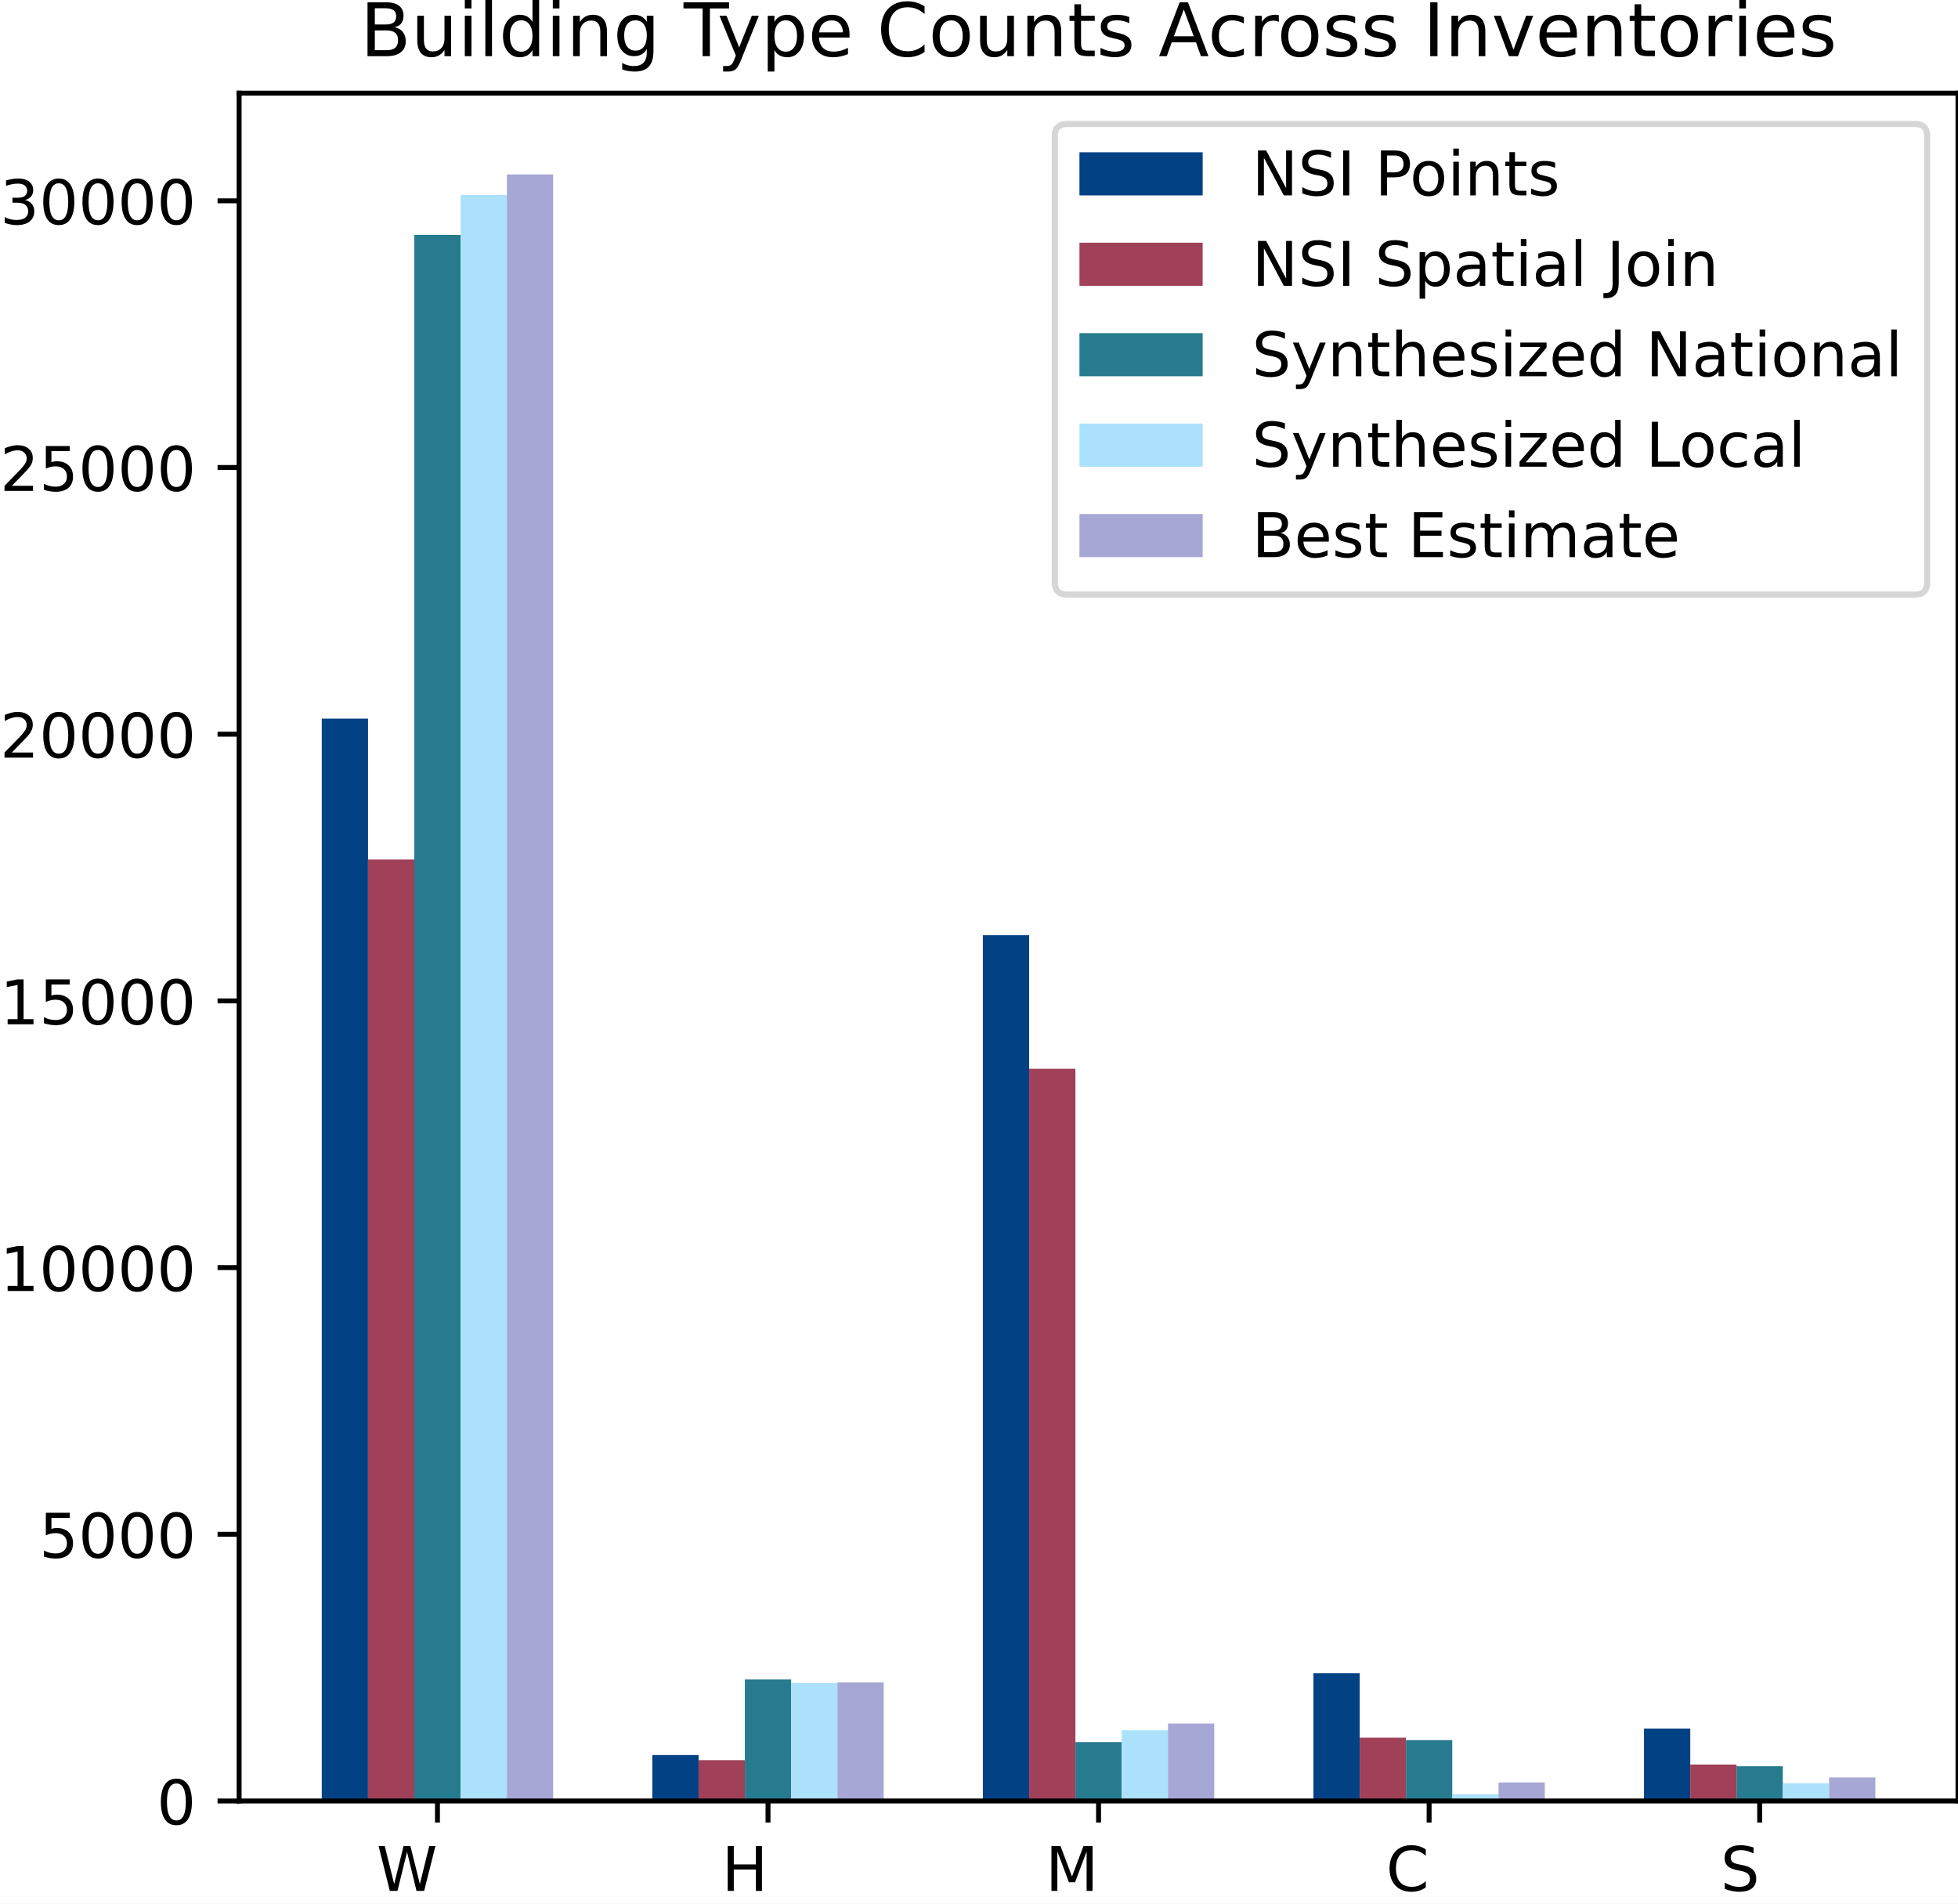
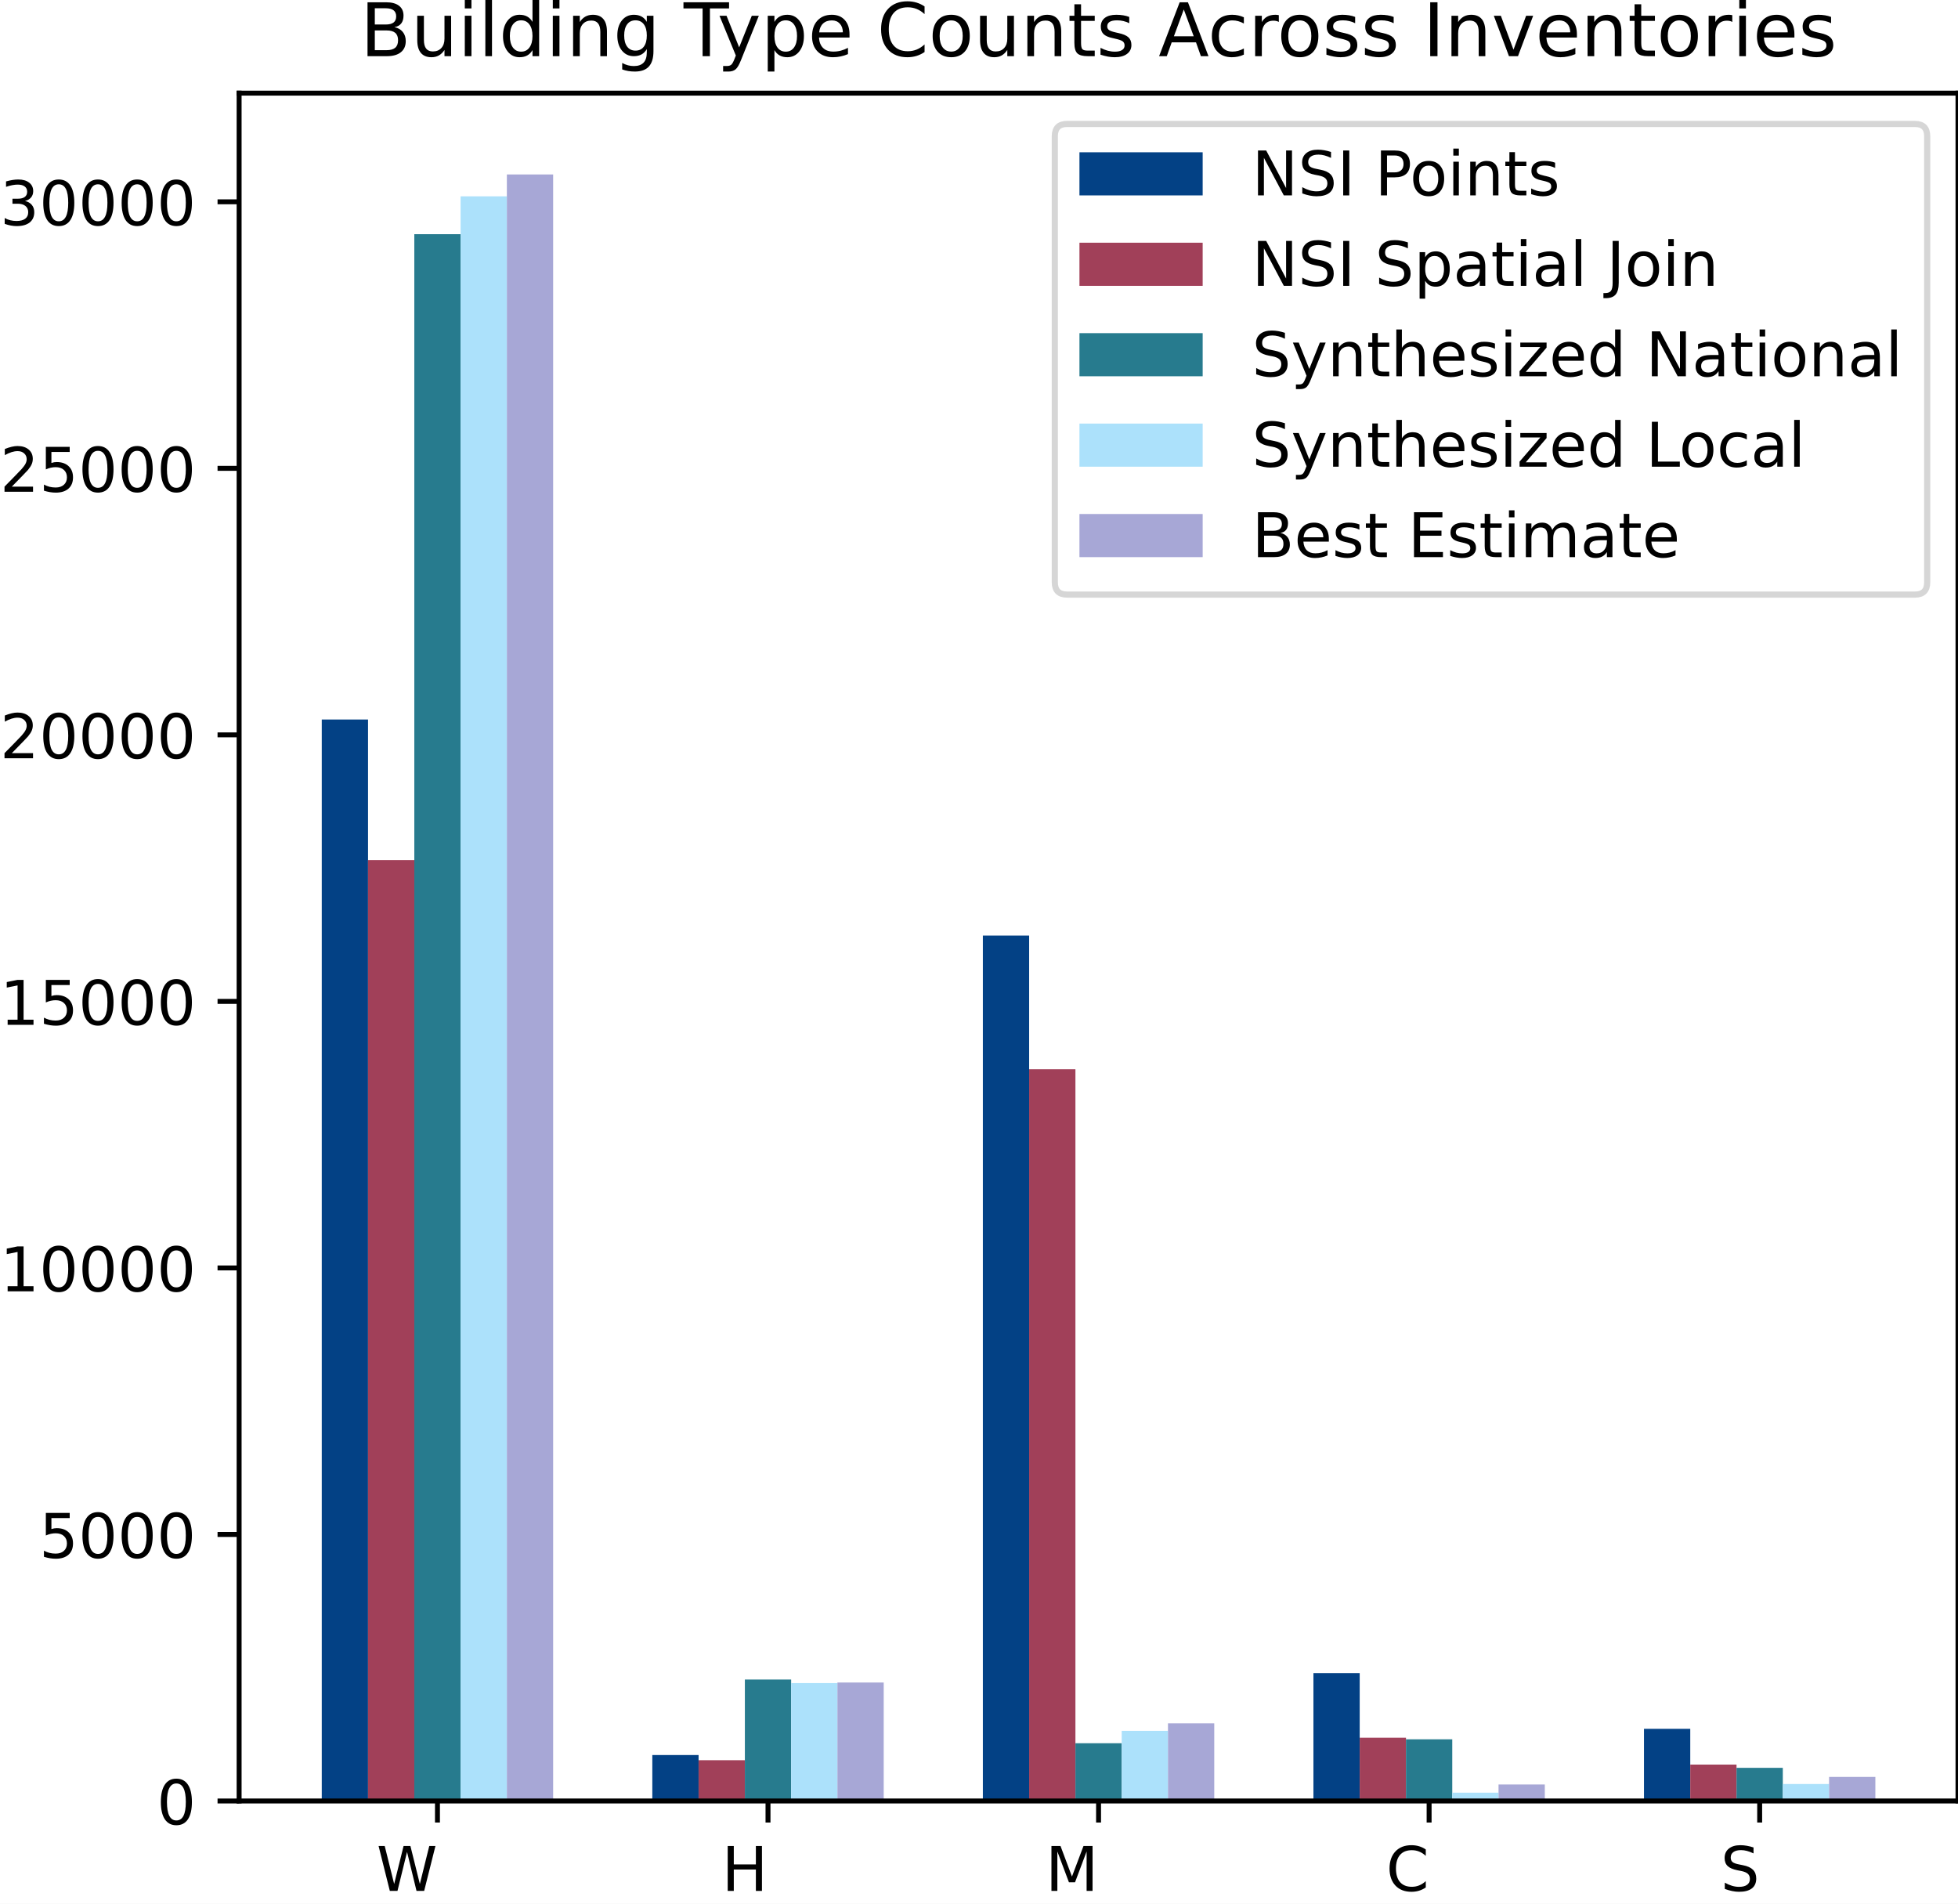
<svg xmlns="http://www.w3.org/2000/svg" xmlns:xlink="http://www.w3.org/1999/xlink" width="317.812pt" height="308.996pt" viewBox="0 0 317.812 308.996" version="1.1">
  <defs>
    <style type="text/css">*{stroke-linejoin: round; stroke-linecap: butt}</style>
  </defs>
  <g id="figure_1">
    <g id="patch_1">
      <path d="M 0 308.996  L 317.812 308.996  L 317.812 0  L 0 0  z " style="fill: #ffffff" />
    </g>
    <g id="axes_1">
      <g id="patch_2">
        <path d="M 38.812 292.318  L 317.812 292.318  L 317.812 15.118  L 38.812 15.118  z " style="fill: #ffffff" />
      </g>
      <g id="patch_3">
-         <path d="M 52.226 292.318  L 59.737 292.318  L 59.737 116.641  L 52.226 116.641  z " clip-path="url(#pee142f0786)" style="fill: #034185" />
+         <path d="M 52.226 292.318  L 59.737 292.318  L 59.737 116.785  L 52.226 116.785  z " clip-path="url(#p6fc66bb9ae)" style="fill: #034185" />
      </g>
      <g id="patch_4">
-         <path d="M 105.88 292.318  L 113.391 292.318  L 113.391 284.864  L 105.88 284.864  z " clip-path="url(#pee142f0786)" style="fill: #034185" />
+         <path d="M 105.88 292.318  L 113.391 292.318  L 113.391 284.86  L 105.88 284.86  z " clip-path="url(#p6fc66bb9ae)" style="fill: #034185" />
      </g>
      <g id="patch_5">
-         <path d="M 159.534 292.318  L 167.045 292.318  L 167.045 151.799  L 159.534 151.799  z " clip-path="url(#pee142f0786)" style="fill: #034185" />
+         <path d="M 159.534 292.318  L 167.045 292.318  L 167.045 151.852  L 159.534 151.852  z " clip-path="url(#p6fc66bb9ae)" style="fill: #034185" />
      </g>
      <g id="patch_6">
-         <path d="M 213.188 292.318  L 220.699 292.318  L 220.699 271.575  L 213.188 271.575  z " clip-path="url(#pee142f0786)" style="fill: #034185" />
+         <path d="M 213.188 292.318  L 220.699 292.318  L 220.699 271.562  L 213.188 271.562  z " clip-path="url(#p6fc66bb9ae)" style="fill: #034185" />
      </g>
      <g id="patch_7">
-         <path d="M 266.841 292.318  L 274.353 292.318  L 274.353 280.561  L 266.841 280.561  z " clip-path="url(#pee142f0786)" style="fill: #034185" />
+         <path d="M 266.841 292.318  L 274.353 292.318  L 274.353 280.603  L 266.841 280.603  z " clip-path="url(#p6fc66bb9ae)" style="fill: #034185" />
      </g>
      <g id="patch_8">
-         <path d="M 59.737 292.318  L 67.249 292.318  L 67.249 139.506  L 59.737 139.506  z " clip-path="url(#pee142f0786)" style="fill: #a14059" />
+         <path d="M 59.737 292.318  L 67.249 292.318  L 67.249 139.601  L 59.737 139.601  z " clip-path="url(#p6fc66bb9ae)" style="fill: #a14059" />
      </g>
      <g id="patch_9">
-         <path d="M 113.391 292.318  L 120.903 292.318  L 120.903 285.695  L 113.391 285.695  z " clip-path="url(#pee142f0786)" style="fill: #a14059" />
+         <path d="M 113.391 292.318  L 120.903 292.318  L 120.903 285.699  L 113.391 285.699  z " clip-path="url(#p6fc66bb9ae)" style="fill: #a14059" />
      </g>
      <g id="patch_10">
-         <path d="M 167.045 292.318  L 174.557 292.318  L 174.557 173.477  L 167.045 173.477  z " clip-path="url(#pee142f0786)" style="fill: #a14059" />
+         <path d="M 167.045 292.318  L 174.557 292.318  L 174.557 173.551  L 167.045 173.551  z " clip-path="url(#p6fc66bb9ae)" style="fill: #a14059" />
      </g>
      <g id="patch_11">
-         <path d="M 220.699 292.318  L 228.211 292.318  L 228.211 282.042  L 220.699 282.042  z " clip-path="url(#pee142f0786)" style="fill: #a14059" />
+         <path d="M 220.699 292.318  L 228.211 292.318  L 228.211 282.048  L 220.699 282.048  z " clip-path="url(#p6fc66bb9ae)" style="fill: #a14059" />
      </g>
      <g id="patch_12">
-         <path d="M 274.353 292.318  L 281.864 292.318  L 281.864 286.405  L 274.353 286.405  z " clip-path="url(#pee142f0786)" style="fill: #a14059" />
+         <path d="M 274.353 292.318  L 281.864 292.318  L 281.864 286.409  L 274.353 286.409  z " clip-path="url(#p6fc66bb9ae)" style="fill: #a14059" />
      </g>
      <g id="patch_13">
-         <path d="M 67.249 292.318  L 74.761 292.318  L 74.761 38.136  L 67.249 38.136  z " clip-path="url(#pee142f0786)" style="fill: #277b8e" />
+         <path d="M 67.249 292.318  L 74.761 292.318  L 74.761 38.008  L 67.249 38.008  z " clip-path="url(#p6fc66bb9ae)" style="fill: #277b8e" />
      </g>
      <g id="patch_14">
-         <path d="M 120.903 292.318  L 128.414 292.318  L 128.414 272.596  L 120.903 272.596  z " clip-path="url(#pee142f0786)" style="fill: #277b8e" />
+         <path d="M 120.903 292.318  L 128.414 292.318  L 128.414 272.609  L 120.903 272.609  z " clip-path="url(#p6fc66bb9ae)" style="fill: #277b8e" />
      </g>
      <g id="patch_15">
-         <path d="M 174.557 292.318  L 182.068 292.318  L 182.068 282.76  L 174.557 282.76  z " clip-path="url(#pee142f0786)" style="fill: #277b8e" />
+         <path d="M 174.557 292.318  L 182.068 292.318  L 182.068 282.948  L 174.557 282.948  z " clip-path="url(#p6fc66bb9ae)" style="fill: #277b8e" />
      </g>
      <g id="patch_16">
-         <path d="M 228.211 292.318  L 235.722 292.318  L 235.722 282.449  L 228.211 282.449  z " clip-path="url(#pee142f0786)" style="fill: #277b8e" />
+         <path d="M 228.211 292.318  L 235.722 292.318  L 235.722 282.308  L 228.211 282.308  z " clip-path="url(#p6fc66bb9ae)" style="fill: #277b8e" />
      </g>
      <g id="patch_17">
-         <path d="M 281.864 292.318  L 289.376 292.318  L 289.376 286.682  L 281.864 286.682  z " clip-path="url(#pee142f0786)" style="fill: #277b8e" />
+         <path d="M 281.864 292.318  L 289.376 292.318  L 289.376 286.937  L 281.864 286.937  z " clip-path="url(#p6fc66bb9ae)" style="fill: #277b8e" />
      </g>
      <g id="patch_18">
-         <path d="M 74.761 292.318  L 82.272 292.318  L 82.272 31.643  L 74.761 31.643  z " clip-path="url(#pee142f0786)" style="fill: #ace1fb" />
+         <path d="M 74.761 292.318  L 82.272 292.318  L 82.272 31.865  L 74.761 31.865  z " clip-path="url(#p6fc66bb9ae)" style="fill: #ace1fb" />
      </g>
      <g id="patch_19">
-         <path d="M 128.414 292.318  L 135.926 292.318  L 135.926 273.168  L 128.414 273.168  z " clip-path="url(#pee142f0786)" style="fill: #ace1fb" />
+         <path d="M 128.414 292.318  L 135.926 292.318  L 135.926 273.18  L 128.414 273.18  z " clip-path="url(#p6fc66bb9ae)" style="fill: #ace1fb" />
      </g>
      <g id="patch_20">
-         <path d="M 182.068 292.318  L 189.58 292.318  L 189.58 280.847  L 182.068 280.847  z " clip-path="url(#pee142f0786)" style="fill: #ace1fb" />
+         <path d="M 182.068 292.318  L 189.58 292.318  L 189.58 280.941  L 182.068 280.941  z " clip-path="url(#p6fc66bb9ae)" style="fill: #ace1fb" />
      </g>
      <g id="patch_21">
-         <path d="M 235.722 292.318  L 243.234 292.318  L 243.234 291.236  L 235.722 291.236  z " clip-path="url(#pee142f0786)" style="fill: #ace1fb" />
+         <path d="M 235.722 292.318  L 243.234 292.318  L 243.234 290.968  L 235.722 290.968  z " clip-path="url(#p6fc66bb9ae)" style="fill: #ace1fb" />
      </g>
      <g id="patch_22">
-         <path d="M 289.376 292.318  L 296.887 292.318  L 296.887 289.444  L 289.376 289.444  z " clip-path="url(#pee142f0786)" style="fill: #ace1fb" />
+         <path d="M 289.376 292.318  L 296.887 292.318  L 296.887 289.567  L 289.376 289.567  z " clip-path="url(#p6fc66bb9ae)" style="fill: #ace1fb" />
      </g>
      <g id="patch_23">
-         <path d="M 82.272 292.318  L 89.784 292.318  L 89.784 28.318  L 82.272 28.318  z " clip-path="url(#pee142f0786)" style="fill: #a7a7d6" />
+         <path d="M 82.272 292.318  L 89.784 292.318  L 89.784 28.318  L 82.272 28.318  z " clip-path="url(#p6fc66bb9ae)" style="fill: #a7a7d6" />
      </g>
      <g id="patch_24">
-         <path d="M 135.926 292.318  L 143.438 292.318  L 143.438 273.081  L 135.926 273.081  z " clip-path="url(#pee142f0786)" style="fill: #a7a7d6" />
+         <path d="M 135.926 292.318  L 143.438 292.318  L 143.438 273.093  L 135.926 273.093  z " clip-path="url(#p6fc66bb9ae)" style="fill: #a7a7d6" />
      </g>
      <g id="patch_25">
-         <path d="M 189.58 292.318  L 197.091 292.318  L 197.091 279.748  L 189.58 279.748  z " clip-path="url(#pee142f0786)" style="fill: #a7a7d6" />
+         <path d="M 189.58 292.318  L 197.091 292.318  L 197.091 279.721  L 189.58 279.721  z " clip-path="url(#p6fc66bb9ae)" style="fill: #a7a7d6" />
      </g>
      <g id="patch_26">
-         <path d="M 243.234 292.318  L 250.745 292.318  L 250.745 289.314  L 243.234 289.314  z " clip-path="url(#pee142f0786)" style="fill: #a7a7d6" />
+         <path d="M 243.234 292.318  L 250.745 292.318  L 250.745 289.645  L 243.234 289.645  z " clip-path="url(#p6fc66bb9ae)" style="fill: #a7a7d6" />
      </g>
      <g id="patch_27">
-         <path d="M 296.887 292.318  L 304.399 292.318  L 304.399 288.5  L 296.887 288.5  z " clip-path="url(#pee142f0786)" style="fill: #a7a7d6" />
+         <path d="M 296.887 292.318  L 304.399 292.318  L 304.399 288.416  L 296.887 288.416  z " clip-path="url(#p6fc66bb9ae)" style="fill: #a7a7d6" />
      </g>
      <g id="matplotlib.axis_1">
        <g id="xtick_1">
          <g id="line2d_1">
            <defs>
-               <path id="mce83e82f68" d="M 0 0  L 0 3.5  " style="stroke: #000000; stroke-width: 0.8" />
-             </defs>
-             <g>
-               <use xlink:href="#mce83e82f68" x="71.005" y="292.318" style="stroke: #000000; stroke-width: 0.8" />
+               <path id="mce2f09fac0" d="M 0 0  L 0 3.5  " style="stroke: #000000; stroke-width: 0.8" />
+             </defs>
+             <g>
+               <use xlink:href="#mce2f09fac0" x="71.005" y="292.318" style="stroke: #000000; stroke-width: 0.8" />
            </g>
          </g>
          <g id="text_1">
            <g transform="translate(61.11731 306.9166) scale(0.1 -0.1)">
              <defs>
                <path id="DejaVuSans-57" d="M 213 4666  L 850 4666  L 1831 722  L 2809 4666  L 3519 4666  L 4500 722  L 5478 4666  L 6119 4666  L 4947 0  L 4153 0  L 3169 4050  L 2175 0  L 1381 0  L 213 4666  z " transform="scale(0.015625)" />
              </defs>
              <use xlink:href="#DejaVuSans-57" />
            </g>
          </g>
        </g>
        <g id="xtick_2">
          <g id="line2d_2">
            <g>
-               <use xlink:href="#mce83e82f68" x="124.659" y="292.318" style="stroke: #000000; stroke-width: 0.8" />
+               <use xlink:href="#mce2f09fac0" x="124.659" y="292.318" style="stroke: #000000; stroke-width: 0.8" />
            </g>
          </g>
          <g id="text_2">
            <g transform="translate(117.1383 306.9166) scale(0.1 -0.1)">
              <defs>
                <path id="DejaVuSans-48" d="M 628 4666  L 1259 4666  L 1259 2753  L 3553 2753  L 3553 4666  L 4184 4666  L 4184 0  L 3553 0  L 3553 2222  L 1259 2222  L 1259 0  L 628 0  L 628 4666  z " transform="scale(0.015625)" />
              </defs>
              <use xlink:href="#DejaVuSans-48" />
            </g>
          </g>
        </g>
        <g id="xtick_3">
          <g id="line2d_3">
            <g>
-               <use xlink:href="#mce83e82f68" x="178.312" y="292.318" style="stroke: #000000; stroke-width: 0.8" />
+               <use xlink:href="#mce2f09fac0" x="178.312" y="292.318" style="stroke: #000000; stroke-width: 0.8" />
            </g>
          </g>
          <g id="text_3">
            <g transform="translate(169.6844 306.9166) scale(0.1 -0.1)">
              <defs>
                <path id="DejaVuSans-4d" d="M 628 4666  L 1569 4666  L 2759 1491  L 3956 4666  L 4897 4666  L 4897 0  L 4281 0  L 4281 4097  L 3078 897  L 2444 897  L 1241 4097  L 1241 0  L 628 0  L 628 4666  z " transform="scale(0.015625)" />
              </defs>
              <use xlink:href="#DejaVuSans-4d" />
            </g>
          </g>
        </g>
        <g id="xtick_4">
          <g id="line2d_4">
            <g>
-               <use xlink:href="#mce83e82f68" x="231.966" y="292.318" style="stroke: #000000; stroke-width: 0.8" />
+               <use xlink:href="#mce2f09fac0" x="231.966" y="292.318" style="stroke: #000000; stroke-width: 0.8" />
            </g>
          </g>
          <g id="text_4">
            <g transform="translate(224.9835 306.9166) scale(0.1 -0.1)">
              <defs>
                <path id="DejaVuSans-43" d="M 4122 4306  L 4122 3641  Q 3803 3938 3442 4084  Q 3081 4231 2675 4231  Q 1875 4231 1450 3742  Q 1025 3253 1025 2328  Q 1025 1406 1450 917  Q 1875 428 2675 428  Q 3081 428 3442 575  Q 3803 722 4122 1019  L 4122 359  Q 3791 134 3420 21  Q 3050 -91 2638 -91  Q 1578 -91 968 557  Q 359 1206 359 2328  Q 359 3453 968 4101  Q 1578 4750 2638 4750  Q 3056 4750 3426 4639  Q 3797 4528 4122 4306  z " transform="scale(0.015625)" />
              </defs>
              <use xlink:href="#DejaVuSans-43" />
            </g>
          </g>
        </g>
        <g id="xtick_5">
          <g id="line2d_5">
            <g>
-               <use xlink:href="#mce83e82f68" x="285.62" y="292.318" style="stroke: #000000; stroke-width: 0.8" />
+               <use xlink:href="#mce2f09fac0" x="285.62" y="292.318" style="stroke: #000000; stroke-width: 0.8" />
            </g>
          </g>
          <g id="text_5">
            <g transform="translate(279.2718 306.9166) scale(0.1 -0.1)">
              <defs>
                <path id="DejaVuSans-53" d="M 3425 4513  L 3425 3897  Q 3066 4069 2747 4153  Q 2428 4238 2131 4238  Q 1616 4238 1336 4038  Q 1056 3838 1056 3469  Q 1056 3159 1242 3001  Q 1428 2844 1947 2747  L 2328 2669  Q 3034 2534 3370 2195  Q 3706 1856 3706 1288  Q 3706 609 3251 259  Q 2797 -91 1919 -91  Q 1588 -91 1214 -16  Q 841 59 441 206  L 441 856  Q 825 641 1194 531  Q 1563 422 1919 422  Q 2459 422 2753 634  Q 3047 847 3047 1241  Q 3047 1584 2836 1778  Q 2625 1972 2144 2069  L 1759 2144  Q 1053 2284 737 2584  Q 422 2884 422 3419  Q 422 4038 858 4394  Q 1294 4750 2059 4750  Q 2388 4750 2728 4690  Q 3069 4631 3425 4513  z " transform="scale(0.015625)" />
              </defs>
              <use xlink:href="#DejaVuSans-53" />
            </g>
          </g>
        </g>
      </g>
      <g id="matplotlib.axis_2">
        <g id="ytick_1">
          <g id="line2d_6">
            <defs>
-               <path id="m34fc16052d" d="M 0 0  L -3.5 0  " style="stroke: #000000; stroke-width: 0.8" />
-             </defs>
-             <g>
-               <use xlink:href="#m34fc16052d" x="38.812" y="292.318" style="stroke: #000000; stroke-width: 0.8" />
+               <path id="m900a3a35f1" d="M 0 0  L -3.5 0  " style="stroke: #000000; stroke-width: 0.8" />
+             </defs>
+             <g>
+               <use xlink:href="#m900a3a35f1" x="38.812" y="292.318" style="stroke: #000000; stroke-width: 0.8" />
            </g>
          </g>
          <g id="text_6">
            <g transform="translate(25.45 296.1173) scale(0.1 -0.1)">
              <defs>
                <path id="DejaVuSans-30" d="M 2034 4250  Q 1547 4250 1301 3770  Q 1056 3291 1056 2328  Q 1056 1369 1301 889  Q 1547 409 2034 409  Q 2525 409 2770 889  Q 3016 1369 3016 2328  Q 3016 3291 2770 3770  Q 2525 4250 2034 4250  z M 2034 4750  Q 2819 4750 3233 4129  Q 3647 3509 3647 2328  Q 3647 1150 3233 529  Q 2819 -91 2034 -91  Q 1250 -91 836 529  Q 422 1150 422 2328  Q 422 3509 836 4129  Q 1250 4750 2034 4750  z " transform="scale(0.015625)" />
              </defs>
              <use xlink:href="#DejaVuSans-30" />
            </g>
          </g>
        </g>
        <g id="ytick_2">
          <g id="line2d_7">
            <g>
-               <use xlink:href="#m34fc16052d" x="38.812" y="249.031" style="stroke: #000000; stroke-width: 0.8" />
+               <use xlink:href="#m900a3a35f1" x="38.812" y="249.058" style="stroke: #000000; stroke-width: 0.8" />
            </g>
          </g>
          <g id="text_7">
-             <g transform="translate(6.3625 252.8301) scale(0.1 -0.1)">
+             <g transform="translate(6.3625 252.8571) scale(0.1 -0.1)">
              <defs>
                <path id="DejaVuSans-35" d="M 691 4666  L 3169 4666  L 3169 4134  L 1269 4134  L 1269 2991  Q 1406 3038 1543 3061  Q 1681 3084 1819 3084  Q 2600 3084 3056 2656  Q 3513 2228 3513 1497  Q 3513 744 3044 326  Q 2575 -91 1722 -91  Q 1428 -91 1123 -41  Q 819 9 494 109  L 494 744  Q 775 591 1075 516  Q 1375 441 1709 441  Q 2250 441 2565 725  Q 2881 1009 2881 1497  Q 2881 1984 2565 2268  Q 2250 2553 1709 2553  Q 1456 2553 1204 2497  Q 953 2441 691 2322  L 691 4666  z " transform="scale(0.015625)" />
              </defs>
              <use xlink:href="#DejaVuSans-35" />
              <use xlink:href="#DejaVuSans-30" transform="translate(63.62305 0)" />
              <use xlink:href="#DejaVuSans-30" transform="translate(127.2461 0)" />
              <use xlink:href="#DejaVuSans-30" transform="translate(190.8691 0)" />
            </g>
          </g>
        </g>
        <g id="ytick_3">
          <g id="line2d_8">
            <g>
-               <use xlink:href="#m34fc16052d" x="38.812" y="205.744" style="stroke: #000000; stroke-width: 0.8" />
+               <use xlink:href="#m900a3a35f1" x="38.812" y="205.798" style="stroke: #000000; stroke-width: 0.8" />
            </g>
          </g>
          <g id="text_8">
-             <g transform="translate(0 209.5429) scale(0.1 -0.1)">
+             <g transform="translate(0 209.5968) scale(0.1 -0.1)">
              <defs>
                <path id="DejaVuSans-31" d="M 794 531  L 1825 531  L 1825 4091  L 703 3866  L 703 4441  L 1819 4666  L 2450 4666  L 2450 531  L 3481 531  L 3481 0  L 794 0  L 794 531  z " transform="scale(0.015625)" />
              </defs>
              <use xlink:href="#DejaVuSans-31" />
              <use xlink:href="#DejaVuSans-30" transform="translate(63.62305 0)" />
              <use xlink:href="#DejaVuSans-30" transform="translate(127.2461 0)" />
              <use xlink:href="#DejaVuSans-30" transform="translate(190.8691 0)" />
              <use xlink:href="#DejaVuSans-30" transform="translate(254.4922 0)" />
            </g>
          </g>
        </g>
        <g id="ytick_4">
          <g id="line2d_9">
            <g>
-               <use xlink:href="#m34fc16052d" x="38.812" y="162.457" style="stroke: #000000; stroke-width: 0.8" />
+               <use xlink:href="#m900a3a35f1" x="38.812" y="162.537" style="stroke: #000000; stroke-width: 0.8" />
            </g>
          </g>
          <g id="text_9">
-             <g transform="translate(0 166.2557) scale(0.1 -0.1)">
+             <g transform="translate(0 166.3366) scale(0.1 -0.1)">
              <use xlink:href="#DejaVuSans-31" />
              <use xlink:href="#DejaVuSans-35" transform="translate(63.62305 0)" />
              <use xlink:href="#DejaVuSans-30" transform="translate(127.2461 0)" />
              <use xlink:href="#DejaVuSans-30" transform="translate(190.8691 0)" />
              <use xlink:href="#DejaVuSans-30" transform="translate(254.4922 0)" />
            </g>
          </g>
        </g>
        <g id="ytick_5">
          <g id="line2d_10">
            <g>
-               <use xlink:href="#m34fc16052d" x="38.812" y="119.169" style="stroke: #000000; stroke-width: 0.8" />
+               <use xlink:href="#m900a3a35f1" x="38.812" y="119.277" style="stroke: #000000; stroke-width: 0.8" />
            </g>
          </g>
          <g id="text_10">
-             <g transform="translate(0 122.9685) scale(0.1 -0.1)">
+             <g transform="translate(0 123.0763) scale(0.1 -0.1)">
              <defs>
                <path id="DejaVuSans-32" d="M 1228 531  L 3431 531  L 3431 0  L 469 0  L 469 531  Q 828 903 1448 1529  Q 2069 2156 2228 2338  Q 2531 2678 2651 2914  Q 2772 3150 2772 3378  Q 2772 3750 2511 3984  Q 2250 4219 1831 4219  Q 1534 4219 1204 4116  Q 875 4013 500 3803  L 500 4441  Q 881 4594 1212 4672  Q 1544 4750 1819 4750  Q 2544 4750 2975 4387  Q 3406 4025 3406 3419  Q 3406 3131 3298 2873  Q 3191 2616 2906 2266  Q 2828 2175 2409 1742  Q 1991 1309 1228 531  z " transform="scale(0.015625)" />
              </defs>
              <use xlink:href="#DejaVuSans-32" />
              <use xlink:href="#DejaVuSans-30" transform="translate(63.62305 0)" />
              <use xlink:href="#DejaVuSans-30" transform="translate(127.2461 0)" />
              <use xlink:href="#DejaVuSans-30" transform="translate(190.8691 0)" />
              <use xlink:href="#DejaVuSans-30" transform="translate(254.4922 0)" />
            </g>
          </g>
        </g>
        <g id="ytick_6">
          <g id="line2d_11">
            <g>
-               <use xlink:href="#m34fc16052d" x="38.812" y="75.882" style="stroke: #000000; stroke-width: 0.8" />
+               <use xlink:href="#m900a3a35f1" x="38.812" y="76.017" style="stroke: #000000; stroke-width: 0.8" />
            </g>
          </g>
          <g id="text_11">
-             <g transform="translate(0 79.68132) scale(0.1 -0.1)">
+             <g transform="translate(0 79.8161) scale(0.1 -0.1)">
              <use xlink:href="#DejaVuSans-32" />
              <use xlink:href="#DejaVuSans-35" transform="translate(63.62305 0)" />
              <use xlink:href="#DejaVuSans-30" transform="translate(127.2461 0)" />
              <use xlink:href="#DejaVuSans-30" transform="translate(190.8691 0)" />
              <use xlink:href="#DejaVuSans-30" transform="translate(254.4922 0)" />
            </g>
          </g>
        </g>
        <g id="ytick_7">
          <g id="line2d_12">
            <g>
-               <use xlink:href="#m34fc16052d" x="38.812" y="32.595" style="stroke: #000000; stroke-width: 0.8" />
+               <use xlink:href="#m900a3a35f1" x="38.812" y="32.757" style="stroke: #000000; stroke-width: 0.8" />
            </g>
          </g>
          <g id="text_12">
-             <g transform="translate(0 36.39412) scale(0.1 -0.1)">
+             <g transform="translate(0 36.55584) scale(0.1 -0.1)">
              <defs>
                <path id="DejaVuSans-33" d="M 2597 2516  Q 3050 2419 3304 2112  Q 3559 1806 3559 1356  Q 3559 666 3084 287  Q 2609 -91 1734 -91  Q 1441 -91 1130 -33  Q 819 25 488 141  L 488 750  Q 750 597 1062 519  Q 1375 441 1716 441  Q 2309 441 2620 675  Q 2931 909 2931 1356  Q 2931 1769 2642 2001  Q 2353 2234 1838 2234  L 1294 2234  L 1294 2753  L 1863 2753  Q 2328 2753 2575 2939  Q 2822 3125 2822 3475  Q 2822 3834 2567 4026  Q 2313 4219 1838 4219  Q 1578 4219 1281 4162  Q 984 4106 628 3988  L 628 4550  Q 988 4650 1302 4700  Q 1616 4750 1894 4750  Q 2613 4750 3031 4423  Q 3450 4097 3450 3541  Q 3450 3153 3228 2886  Q 3006 2619 2597 2516  z " transform="scale(0.015625)" />
              </defs>
              <use xlink:href="#DejaVuSans-33" />
              <use xlink:href="#DejaVuSans-30" transform="translate(63.62305 0)" />
              <use xlink:href="#DejaVuSans-30" transform="translate(127.2461 0)" />
              <use xlink:href="#DejaVuSans-30" transform="translate(190.8691 0)" />
              <use xlink:href="#DejaVuSans-30" transform="translate(254.4922 0)" />
            </g>
          </g>
        </g>
      </g>
      <g id="patch_28">
        <path d="M 38.812 292.318  L 38.812 15.118  " style="fill: none; stroke: #000000; stroke-width: 0.8; stroke-linejoin: miter; stroke-linecap: square" />
      </g>
      <g id="patch_29">
        <path d="M 317.812 292.318  L 317.812 15.118  " style="fill: none; stroke: #000000; stroke-width: 0.8; stroke-linejoin: miter; stroke-linecap: square" />
      </g>
      <g id="patch_30">
        <path d="M 38.812 292.318  L 317.812 292.318  " style="fill: none; stroke: #000000; stroke-width: 0.8; stroke-linejoin: miter; stroke-linecap: square" />
      </g>
      <g id="patch_31">
        <path d="M 38.812 15.118  L 317.812 15.118  " style="fill: none; stroke: #000000; stroke-width: 0.8; stroke-linejoin: miter; stroke-linecap: square" />
      </g>
      <g id="text_13">
        <g transform="translate(58.47656 9.118125) scale(0.12 -0.12)">
          <defs>
            <path id="DejaVuSans-42" d="M 1259 2228  L 1259 519  L 2272 519  Q 2781 519 3026 730  Q 3272 941 3272 1375  Q 3272 1813 3026 2020  Q 2781 2228 2272 2228  L 1259 2228  z M 1259 4147  L 1259 2741  L 2194 2741  Q 2656 2741 2882 2914  Q 3109 3088 3109 3444  Q 3109 3797 2882 3972  Q 2656 4147 2194 4147  L 1259 4147  z M 628 4666  L 2241 4666  Q 2963 4666 3353 4366  Q 3744 4066 3744 3513  Q 3744 3084 3544 2831  Q 3344 2578 2956 2516  Q 3422 2416 3680 2098  Q 3938 1781 3938 1306  Q 3938 681 3513 340  Q 3088 0 2303 0  L 628 0  L 628 4666  z " transform="scale(0.015625)" />
            <path id="DejaVuSans-75" d="M 544 1381  L 544 3500  L 1119 3500  L 1119 1403  Q 1119 906 1312 657  Q 1506 409 1894 409  Q 2359 409 2629 706  Q 2900 1003 2900 1516  L 2900 3500  L 3475 3500  L 3475 0  L 2900 0  L 2900 538  Q 2691 219 2414 64  Q 2138 -91 1772 -91  Q 1169 -91 856 284  Q 544 659 544 1381  z M 1991 3584  L 1991 3584  z " transform="scale(0.015625)" />
            <path id="DejaVuSans-69" d="M 603 3500  L 1178 3500  L 1178 0  L 603 0  L 603 3500  z M 603 4863  L 1178 4863  L 1178 4134  L 603 4134  L 603 4863  z " transform="scale(0.015625)" />
            <path id="DejaVuSans-6c" d="M 603 4863  L 1178 4863  L 1178 0  L 603 0  L 603 4863  z " transform="scale(0.015625)" />
            <path id="DejaVuSans-64" d="M 2906 2969  L 2906 4863  L 3481 4863  L 3481 0  L 2906 0  L 2906 525  Q 2725 213 2448 61  Q 2172 -91 1784 -91  Q 1150 -91 751 415  Q 353 922 353 1747  Q 353 2572 751 3078  Q 1150 3584 1784 3584  Q 2172 3584 2448 3432  Q 2725 3281 2906 2969  z M 947 1747  Q 947 1113 1208 752  Q 1469 391 1925 391  Q 2381 391 2643 752  Q 2906 1113 2906 1747  Q 2906 2381 2643 2742  Q 2381 3103 1925 3103  Q 1469 3103 1208 2742  Q 947 2381 947 1747  z " transform="scale(0.015625)" />
            <path id="DejaVuSans-6e" d="M 3513 2113  L 3513 0  L 2938 0  L 2938 2094  Q 2938 2591 2744 2837  Q 2550 3084 2163 3084  Q 1697 3084 1428 2787  Q 1159 2491 1159 1978  L 1159 0  L 581 0  L 581 3500  L 1159 3500  L 1159 2956  Q 1366 3272 1645 3428  Q 1925 3584 2291 3584  Q 2894 3584 3203 3211  Q 3513 2838 3513 2113  z " transform="scale(0.015625)" />
            <path id="DejaVuSans-67" d="M 2906 1791  Q 2906 2416 2648 2759  Q 2391 3103 1925 3103  Q 1463 3103 1205 2759  Q 947 2416 947 1791  Q 947 1169 1205 825  Q 1463 481 1925 481  Q 2391 481 2648 825  Q 2906 1169 2906 1791  z M 3481 434  Q 3481 -459 3084 -895  Q 2688 -1331 1869 -1331  Q 1566 -1331 1297 -1286  Q 1028 -1241 775 -1147  L 775 -588  Q 1028 -725 1275 -790  Q 1522 -856 1778 -856  Q 2344 -856 2625 -561  Q 2906 -266 2906 331  L 2906 616  Q 2728 306 2450 153  Q 2172 0 1784 0  Q 1141 0 747 490  Q 353 981 353 1791  Q 353 2603 747 3093  Q 1141 3584 1784 3584  Q 2172 3584 2450 3431  Q 2728 3278 2906 2969  L 2906 3500  L 3481 3500  L 3481 434  z " transform="scale(0.015625)" />
            <path id="DejaVuSans-20" transform="scale(0.015625)" />
            <path id="DejaVuSans-54" d="M -19 4666  L 3928 4666  L 3928 4134  L 2272 4134  L 2272 0  L 1638 0  L 1638 4134  L -19 4134  L -19 4666  z " transform="scale(0.015625)" />
            <path id="DejaVuSans-79" d="M 2059 -325  Q 1816 -950 1584 -1140  Q 1353 -1331 966 -1331  L 506 -1331  L 506 -850  L 844 -850  Q 1081 -850 1212 -737  Q 1344 -625 1503 -206  L 1606 56  L 191 3500  L 800 3500  L 1894 763  L 2988 3500  L 3597 3500  L 2059 -325  z " transform="scale(0.015625)" />
            <path id="DejaVuSans-70" d="M 1159 525  L 1159 -1331  L 581 -1331  L 581 3500  L 1159 3500  L 1159 2969  Q 1341 3281 1617 3432  Q 1894 3584 2278 3584  Q 2916 3584 3314 3078  Q 3713 2572 3713 1747  Q 3713 922 3314 415  Q 2916 -91 2278 -91  Q 1894 -91 1617 61  Q 1341 213 1159 525  z M 3116 1747  Q 3116 2381 2855 2742  Q 2594 3103 2138 3103  Q 1681 3103 1420 2742  Q 1159 2381 1159 1747  Q 1159 1113 1420 752  Q 1681 391 2138 391  Q 2594 391 2855 752  Q 3116 1113 3116 1747  z " transform="scale(0.015625)" />
            <path id="DejaVuSans-65" d="M 3597 1894  L 3597 1613  L 953 1613  Q 991 1019 1311 708  Q 1631 397 2203 397  Q 2534 397 2845 478  Q 3156 559 3463 722  L 3463 178  Q 3153 47 2828 -22  Q 2503 -91 2169 -91  Q 1331 -91 842 396  Q 353 884 353 1716  Q 353 2575 817 3079  Q 1281 3584 2069 3584  Q 2775 3584 3186 3129  Q 3597 2675 3597 1894  z M 3022 2063  Q 3016 2534 2758 2815  Q 2500 3097 2075 3097  Q 1594 3097 1305 2825  Q 1016 2553 972 2059  L 3022 2063  z " transform="scale(0.015625)" />
            <path id="DejaVuSans-6f" d="M 1959 3097  Q 1497 3097 1228 2736  Q 959 2375 959 1747  Q 959 1119 1226 758  Q 1494 397 1959 397  Q 2419 397 2687 759  Q 2956 1122 2956 1747  Q 2956 2369 2687 2733  Q 2419 3097 1959 3097  z M 1959 3584  Q 2709 3584 3137 3096  Q 3566 2609 3566 1747  Q 3566 888 3137 398  Q 2709 -91 1959 -91  Q 1206 -91 779 398  Q 353 888 353 1747  Q 353 2609 779 3096  Q 1206 3584 1959 3584  z " transform="scale(0.015625)" />
            <path id="DejaVuSans-74" d="M 1172 4494  L 1172 3500  L 2356 3500  L 2356 3053  L 1172 3053  L 1172 1153  Q 1172 725 1289 603  Q 1406 481 1766 481  L 2356 481  L 2356 0  L 1766 0  Q 1100 0 847 248  Q 594 497 594 1153  L 594 3053  L 172 3053  L 172 3500  L 594 3500  L 594 4494  L 1172 4494  z " transform="scale(0.015625)" />
            <path id="DejaVuSans-73" d="M 2834 3397  L 2834 2853  Q 2591 2978 2328 3040  Q 2066 3103 1784 3103  Q 1356 3103 1142 2972  Q 928 2841 928 2578  Q 928 2378 1081 2264  Q 1234 2150 1697 2047  L 1894 2003  Q 2506 1872 2764 1633  Q 3022 1394 3022 966  Q 3022 478 2636 193  Q 2250 -91 1575 -91  Q 1294 -91 989 -36  Q 684 19 347 128  L 347 722  Q 666 556 975 473  Q 1284 391 1588 391  Q 1994 391 2212 530  Q 2431 669 2431 922  Q 2431 1156 2273 1281  Q 2116 1406 1581 1522  L 1381 1569  Q 847 1681 609 1914  Q 372 2147 372 2553  Q 372 3047 722 3315  Q 1072 3584 1716 3584  Q 2034 3584 2315 3537  Q 2597 3491 2834 3397  z " transform="scale(0.015625)" />
            <path id="DejaVuSans-41" d="M 2188 4044  L 1331 1722  L 3047 1722  L 2188 4044  z M 1831 4666  L 2547 4666  L 4325 0  L 3669 0  L 3244 1197  L 1141 1197  L 716 0  L 50 0  L 1831 4666  z " transform="scale(0.015625)" />
            <path id="DejaVuSans-63" d="M 3122 3366  L 3122 2828  Q 2878 2963 2633 3030  Q 2388 3097 2138 3097  Q 1578 3097 1268 2742  Q 959 2388 959 1747  Q 959 1106 1268 751  Q 1578 397 2138 397  Q 2388 397 2633 464  Q 2878 531 3122 666  L 3122 134  Q 2881 22 2623 -34  Q 2366 -91 2075 -91  Q 1284 -91 818 406  Q 353 903 353 1747  Q 353 2603 823 3093  Q 1294 3584 2113 3584  Q 2378 3584 2631 3529  Q 2884 3475 3122 3366  z " transform="scale(0.015625)" />
            <path id="DejaVuSans-72" d="M 2631 2963  Q 2534 3019 2420 3045  Q 2306 3072 2169 3072  Q 1681 3072 1420 2755  Q 1159 2438 1159 1844  L 1159 0  L 581 0  L 581 3500  L 1159 3500  L 1159 2956  Q 1341 3275 1631 3429  Q 1922 3584 2338 3584  Q 2397 3584 2469 3576  Q 2541 3569 2628 3553  L 2631 2963  z " transform="scale(0.015625)" />
            <path id="DejaVuSans-49" d="M 628 4666  L 1259 4666  L 1259 0  L 628 0  L 628 4666  z " transform="scale(0.015625)" />
            <path id="DejaVuSans-76" d="M 191 3500  L 800 3500  L 1894 563  L 2988 3500  L 3597 3500  L 2284 0  L 1503 0  L 191 3500  z " transform="scale(0.015625)" />
          </defs>
          <use xlink:href="#DejaVuSans-42" />
          <use xlink:href="#DejaVuSans-75" transform="translate(68.60352 0)" />
          <use xlink:href="#DejaVuSans-69" transform="translate(131.9824 0)" />
          <use xlink:href="#DejaVuSans-6c" transform="translate(159.7656 0)" />
          <use xlink:href="#DejaVuSans-64" transform="translate(187.5488 0)" />
          <use xlink:href="#DejaVuSans-69" transform="translate(251.0254 0)" />
          <use xlink:href="#DejaVuSans-6e" transform="translate(278.8086 0)" />
          <use xlink:href="#DejaVuSans-67" transform="translate(342.1875 0)" />
          <use xlink:href="#DejaVuSans-20" transform="translate(405.6641 0)" />
          <use xlink:href="#DejaVuSans-54" transform="translate(437.4512 0)" />
          <use xlink:href="#DejaVuSans-79" transform="translate(482.9102 0)" />
          <use xlink:href="#DejaVuSans-70" transform="translate(542.0898 0)" />
          <use xlink:href="#DejaVuSans-65" transform="translate(605.5664 0)" />
          <use xlink:href="#DejaVuSans-20" transform="translate(667.0898 0)" />
          <use xlink:href="#DejaVuSans-43" transform="translate(698.877 0)" />
          <use xlink:href="#DejaVuSans-6f" transform="translate(768.7012 0)" />
          <use xlink:href="#DejaVuSans-75" transform="translate(829.8828 0)" />
          <use xlink:href="#DejaVuSans-6e" transform="translate(893.2617 0)" />
          <use xlink:href="#DejaVuSans-74" transform="translate(956.6406 0)" />
          <use xlink:href="#DejaVuSans-73" transform="translate(995.8496 0)" />
          <use xlink:href="#DejaVuSans-20" transform="translate(1047.949 0)" />
          <use xlink:href="#DejaVuSans-41" transform="translate(1079.736 0)" />
          <use xlink:href="#DejaVuSans-63" transform="translate(1146.395 0)" />
          <use xlink:href="#DejaVuSans-72" transform="translate(1201.375 0)" />
          <use xlink:href="#DejaVuSans-6f" transform="translate(1240.238 0)" />
          <use xlink:href="#DejaVuSans-73" transform="translate(1301.42 0)" />
          <use xlink:href="#DejaVuSans-73" transform="translate(1353.52 0)" />
          <use xlink:href="#DejaVuSans-20" transform="translate(1405.619 0)" />
          <use xlink:href="#DejaVuSans-49" transform="translate(1437.406 0)" />
          <use xlink:href="#DejaVuSans-6e" transform="translate(1466.898 0)" />
          <use xlink:href="#DejaVuSans-76" transform="translate(1530.277 0)" />
          <use xlink:href="#DejaVuSans-65" transform="translate(1589.457 0)" />
          <use xlink:href="#DejaVuSans-6e" transform="translate(1650.98 0)" />
          <use xlink:href="#DejaVuSans-74" transform="translate(1714.359 0)" />
          <use xlink:href="#DejaVuSans-6f" transform="translate(1753.568 0)" />
          <use xlink:href="#DejaVuSans-72" transform="translate(1814.75 0)" />
          <use xlink:href="#DejaVuSans-69" transform="translate(1855.863 0)" />
          <use xlink:href="#DejaVuSans-65" transform="translate(1883.646 0)" />
          <use xlink:href="#DejaVuSans-73" transform="translate(1945.17 0)" />
        </g>
      </g>
      <g id="legend_1">
        <g id="patch_32">
          <path d="M 173.211 96.509  L 310.812 96.509  Q 312.812 96.509 312.812 94.509  L 312.812 22.118  Q 312.812 20.118 310.812 20.118  L 173.211 20.118  Q 171.211 20.118 171.211 22.118  L 171.211 94.509  Q 171.211 96.509 173.211 96.509  z " style="fill: #ffffff; opacity: 0.8; stroke: #cccccc; stroke-linejoin: miter" />
        </g>
        <g id="patch_33">
          <path d="M 175.211 31.717  L 195.211 31.717  L 195.211 24.717  L 175.211 24.717  z " style="fill: #034185" />
        </g>
        <g id="text_14">
          <g transform="translate(203.2109 31.71656) scale(0.1 -0.1)">
            <defs>
              <path id="DejaVuSans-4e" d="M 628 4666  L 1478 4666  L 3547 763  L 3547 4666  L 4159 4666  L 4159 0  L 3309 0  L 1241 3903  L 1241 0  L 628 0  L 628 4666  z " transform="scale(0.015625)" />
              <path id="DejaVuSans-50" d="M 1259 4147  L 1259 2394  L 2053 2394  Q 2494 2394 2734 2622  Q 2975 2850 2975 3272  Q 2975 3691 2734 3919  Q 2494 4147 2053 4147  L 1259 4147  z M 628 4666  L 2053 4666  Q 2838 4666 3239 4311  Q 3641 3956 3641 3272  Q 3641 2581 3239 2228  Q 2838 1875 2053 1875  L 1259 1875  L 1259 0  L 628 0  L 628 4666  z " transform="scale(0.015625)" />
            </defs>
            <use xlink:href="#DejaVuSans-4e" />
            <use xlink:href="#DejaVuSans-53" transform="translate(74.80469 0)" />
            <use xlink:href="#DejaVuSans-49" transform="translate(138.2812 0)" />
            <use xlink:href="#DejaVuSans-20" transform="translate(167.7734 0)" />
            <use xlink:href="#DejaVuSans-50" transform="translate(199.5605 0)" />
            <use xlink:href="#DejaVuSans-6f" transform="translate(256.2383 0)" />
            <use xlink:href="#DejaVuSans-69" transform="translate(317.4199 0)" />
            <use xlink:href="#DejaVuSans-6e" transform="translate(345.2031 0)" />
            <use xlink:href="#DejaVuSans-74" transform="translate(408.582 0)" />
            <use xlink:href="#DejaVuSans-73" transform="translate(447.791 0)" />
          </g>
        </g>
        <g id="patch_34">
          <path d="M 175.211 46.395  L 195.211 46.395  L 195.211 39.395  L 175.211 39.395  z " style="fill: #a14059" />
        </g>
        <g id="text_15">
          <g transform="translate(203.2109 46.39469) scale(0.1 -0.1)">
            <defs>
              <path id="DejaVuSans-61" d="M 2194 1759  Q 1497 1759 1228 1600  Q 959 1441 959 1056  Q 959 750 1161 570  Q 1363 391 1709 391  Q 2188 391 2477 730  Q 2766 1069 2766 1631  L 2766 1759  L 2194 1759  z M 3341 1997  L 3341 0  L 2766 0  L 2766 531  Q 2569 213 2275 61  Q 1981 -91 1556 -91  Q 1019 -91 701 211  Q 384 513 384 1019  Q 384 1609 779 1909  Q 1175 2209 1959 2209  L 2766 2209  L 2766 2266  Q 2766 2663 2505 2880  Q 2244 3097 1772 3097  Q 1472 3097 1187 3025  Q 903 2953 641 2809  L 641 3341  Q 956 3463 1253 3523  Q 1550 3584 1831 3584  Q 2591 3584 2966 3190  Q 3341 2797 3341 1997  z " transform="scale(0.015625)" />
              <path id="DejaVuSans-4a" d="M 628 4666  L 1259 4666  L 1259 325  Q 1259 -519 939 -900  Q 619 -1281 -91 -1281  L -331 -1281  L -331 -750  L -134 -750  Q 284 -750 456 -515  Q 628 -281 628 325  L 628 4666  z " transform="scale(0.015625)" />
            </defs>
            <use xlink:href="#DejaVuSans-4e" />
            <use xlink:href="#DejaVuSans-53" transform="translate(74.80469 0)" />
            <use xlink:href="#DejaVuSans-49" transform="translate(138.2812 0)" />
            <use xlink:href="#DejaVuSans-20" transform="translate(167.7734 0)" />
            <use xlink:href="#DejaVuSans-53" transform="translate(199.5605 0)" />
            <use xlink:href="#DejaVuSans-70" transform="translate(263.0371 0)" />
            <use xlink:href="#DejaVuSans-61" transform="translate(326.5137 0)" />
            <use xlink:href="#DejaVuSans-74" transform="translate(387.793 0)" />
            <use xlink:href="#DejaVuSans-69" transform="translate(427.002 0)" />
            <use xlink:href="#DejaVuSans-61" transform="translate(454.7852 0)" />
            <use xlink:href="#DejaVuSans-6c" transform="translate(516.0645 0)" />
            <use xlink:href="#DejaVuSans-20" transform="translate(543.8477 0)" />
            <use xlink:href="#DejaVuSans-4a" transform="translate(575.6348 0)" />
            <use xlink:href="#DejaVuSans-6f" transform="translate(605.127 0)" />
            <use xlink:href="#DejaVuSans-69" transform="translate(666.3086 0)" />
            <use xlink:href="#DejaVuSans-6e" transform="translate(694.0918 0)" />
          </g>
        </g>
        <g id="patch_35">
          <path d="M 175.211 61.073  L 195.211 61.073  L 195.211 54.073  L 175.211 54.073  z " style="fill: #277b8e" />
        </g>
        <g id="text_16">
          <g transform="translate(203.2109 61.07281) scale(0.1 -0.1)">
            <defs>
              <path id="DejaVuSans-68" d="M 3513 2113  L 3513 0  L 2938 0  L 2938 2094  Q 2938 2591 2744 2837  Q 2550 3084 2163 3084  Q 1697 3084 1428 2787  Q 1159 2491 1159 1978  L 1159 0  L 581 0  L 581 4863  L 1159 4863  L 1159 2956  Q 1366 3272 1645 3428  Q 1925 3584 2291 3584  Q 2894 3584 3203 3211  Q 3513 2838 3513 2113  z " transform="scale(0.015625)" />
              <path id="DejaVuSans-7a" d="M 353 3500  L 3084 3500  L 3084 2975  L 922 459  L 3084 459  L 3084 0  L 275 0  L 275 525  L 2438 3041  L 353 3041  L 353 3500  z " transform="scale(0.015625)" />
            </defs>
            <use xlink:href="#DejaVuSans-53" />
            <use xlink:href="#DejaVuSans-79" transform="translate(63.47656 0)" />
            <use xlink:href="#DejaVuSans-6e" transform="translate(122.6562 0)" />
            <use xlink:href="#DejaVuSans-74" transform="translate(186.0352 0)" />
            <use xlink:href="#DejaVuSans-68" transform="translate(225.2441 0)" />
            <use xlink:href="#DejaVuSans-65" transform="translate(288.623 0)" />
            <use xlink:href="#DejaVuSans-73" transform="translate(350.1465 0)" />
            <use xlink:href="#DejaVuSans-69" transform="translate(402.2461 0)" />
            <use xlink:href="#DejaVuSans-7a" transform="translate(430.0293 0)" />
            <use xlink:href="#DejaVuSans-65" transform="translate(482.5195 0)" />
            <use xlink:href="#DejaVuSans-64" transform="translate(544.043 0)" />
            <use xlink:href="#DejaVuSans-20" transform="translate(607.5195 0)" />
            <use xlink:href="#DejaVuSans-4e" transform="translate(639.3066 0)" />
            <use xlink:href="#DejaVuSans-61" transform="translate(714.1113 0)" />
            <use xlink:href="#DejaVuSans-74" transform="translate(775.3906 0)" />
            <use xlink:href="#DejaVuSans-69" transform="translate(814.5996 0)" />
            <use xlink:href="#DejaVuSans-6f" transform="translate(842.3828 0)" />
            <use xlink:href="#DejaVuSans-6e" transform="translate(903.5645 0)" />
            <use xlink:href="#DejaVuSans-61" transform="translate(966.9434 0)" />
            <use xlink:href="#DejaVuSans-6c" transform="translate(1028.223 0)" />
          </g>
        </g>
        <g id="patch_36">
          <path d="M 175.211 75.751  L 195.211 75.751  L 195.211 68.751  L 175.211 68.751  z " style="fill: #ace1fb" />
        </g>
        <g id="text_17">
          <g transform="translate(203.2109 75.75094) scale(0.1 -0.1)">
            <defs>
              <path id="DejaVuSans-4c" d="M 628 4666  L 1259 4666  L 1259 531  L 3531 531  L 3531 0  L 628 0  L 628 4666  z " transform="scale(0.015625)" />
            </defs>
            <use xlink:href="#DejaVuSans-53" />
            <use xlink:href="#DejaVuSans-79" transform="translate(63.47656 0)" />
            <use xlink:href="#DejaVuSans-6e" transform="translate(122.6562 0)" />
            <use xlink:href="#DejaVuSans-74" transform="translate(186.0352 0)" />
            <use xlink:href="#DejaVuSans-68" transform="translate(225.2441 0)" />
            <use xlink:href="#DejaVuSans-65" transform="translate(288.623 0)" />
            <use xlink:href="#DejaVuSans-73" transform="translate(350.1465 0)" />
            <use xlink:href="#DejaVuSans-69" transform="translate(402.2461 0)" />
            <use xlink:href="#DejaVuSans-7a" transform="translate(430.0293 0)" />
            <use xlink:href="#DejaVuSans-65" transform="translate(482.5195 0)" />
            <use xlink:href="#DejaVuSans-64" transform="translate(544.043 0)" />
            <use xlink:href="#DejaVuSans-20" transform="translate(607.5195 0)" />
            <use xlink:href="#DejaVuSans-4c" transform="translate(639.3066 0)" />
            <use xlink:href="#DejaVuSans-6f" transform="translate(693.2695 0)" />
            <use xlink:href="#DejaVuSans-63" transform="translate(754.4512 0)" />
            <use xlink:href="#DejaVuSans-61" transform="translate(809.4316 0)" />
            <use xlink:href="#DejaVuSans-6c" transform="translate(870.7109 0)" />
          </g>
        </g>
        <g id="patch_37">
          <path d="M 175.211 90.429  L 195.211 90.429  L 195.211 83.429  L 175.211 83.429  z " style="fill: #a7a7d6" />
        </g>
        <g id="text_18">
          <g transform="translate(203.2109 90.42906) scale(0.1 -0.1)">
            <defs>
              <path id="DejaVuSans-45" d="M 628 4666  L 3578 4666  L 3578 4134  L 1259 4134  L 1259 2753  L 3481 2753  L 3481 2222  L 1259 2222  L 1259 531  L 3634 531  L 3634 0  L 628 0  L 628 4666  z " transform="scale(0.015625)" />
              <path id="DejaVuSans-6d" d="M 3328 2828  Q 3544 3216 3844 3400  Q 4144 3584 4550 3584  Q 5097 3584 5394 3201  Q 5691 2819 5691 2113  L 5691 0  L 5113 0  L 5113 2094  Q 5113 2597 4934 2840  Q 4756 3084 4391 3084  Q 3944 3084 3684 2787  Q 3425 2491 3425 1978  L 3425 0  L 2847 0  L 2847 2094  Q 2847 2600 2669 2842  Q 2491 3084 2119 3084  Q 1678 3084 1418 2786  Q 1159 2488 1159 1978  L 1159 0  L 581 0  L 581 3500  L 1159 3500  L 1159 2956  Q 1356 3278 1631 3431  Q 1906 3584 2284 3584  Q 2666 3584 2933 3390  Q 3200 3197 3328 2828  z " transform="scale(0.015625)" />
            </defs>
            <use xlink:href="#DejaVuSans-42" />
            <use xlink:href="#DejaVuSans-65" transform="translate(68.60352 0)" />
            <use xlink:href="#DejaVuSans-73" transform="translate(130.127 0)" />
            <use xlink:href="#DejaVuSans-74" transform="translate(182.2266 0)" />
            <use xlink:href="#DejaVuSans-20" transform="translate(221.4355 0)" />
            <use xlink:href="#DejaVuSans-45" transform="translate(253.2227 0)" />
            <use xlink:href="#DejaVuSans-73" transform="translate(316.4062 0)" />
            <use xlink:href="#DejaVuSans-74" transform="translate(368.5059 0)" />
            <use xlink:href="#DejaVuSans-69" transform="translate(407.7148 0)" />
            <use xlink:href="#DejaVuSans-6d" transform="translate(435.498 0)" />
            <use xlink:href="#DejaVuSans-61" transform="translate(532.9102 0)" />
            <use xlink:href="#DejaVuSans-74" transform="translate(594.1895 0)" />
            <use xlink:href="#DejaVuSans-65" transform="translate(633.3984 0)" />
          </g>
        </g>
      </g>
    </g>
  </g>
  <defs>
-     <clipPath id="pee142f0786">
+     <clipPath id="p6fc66bb9ae">
      <rect x="38.812" y="15.118" width="279" height="277.2" />
    </clipPath>
  </defs>
</svg>
